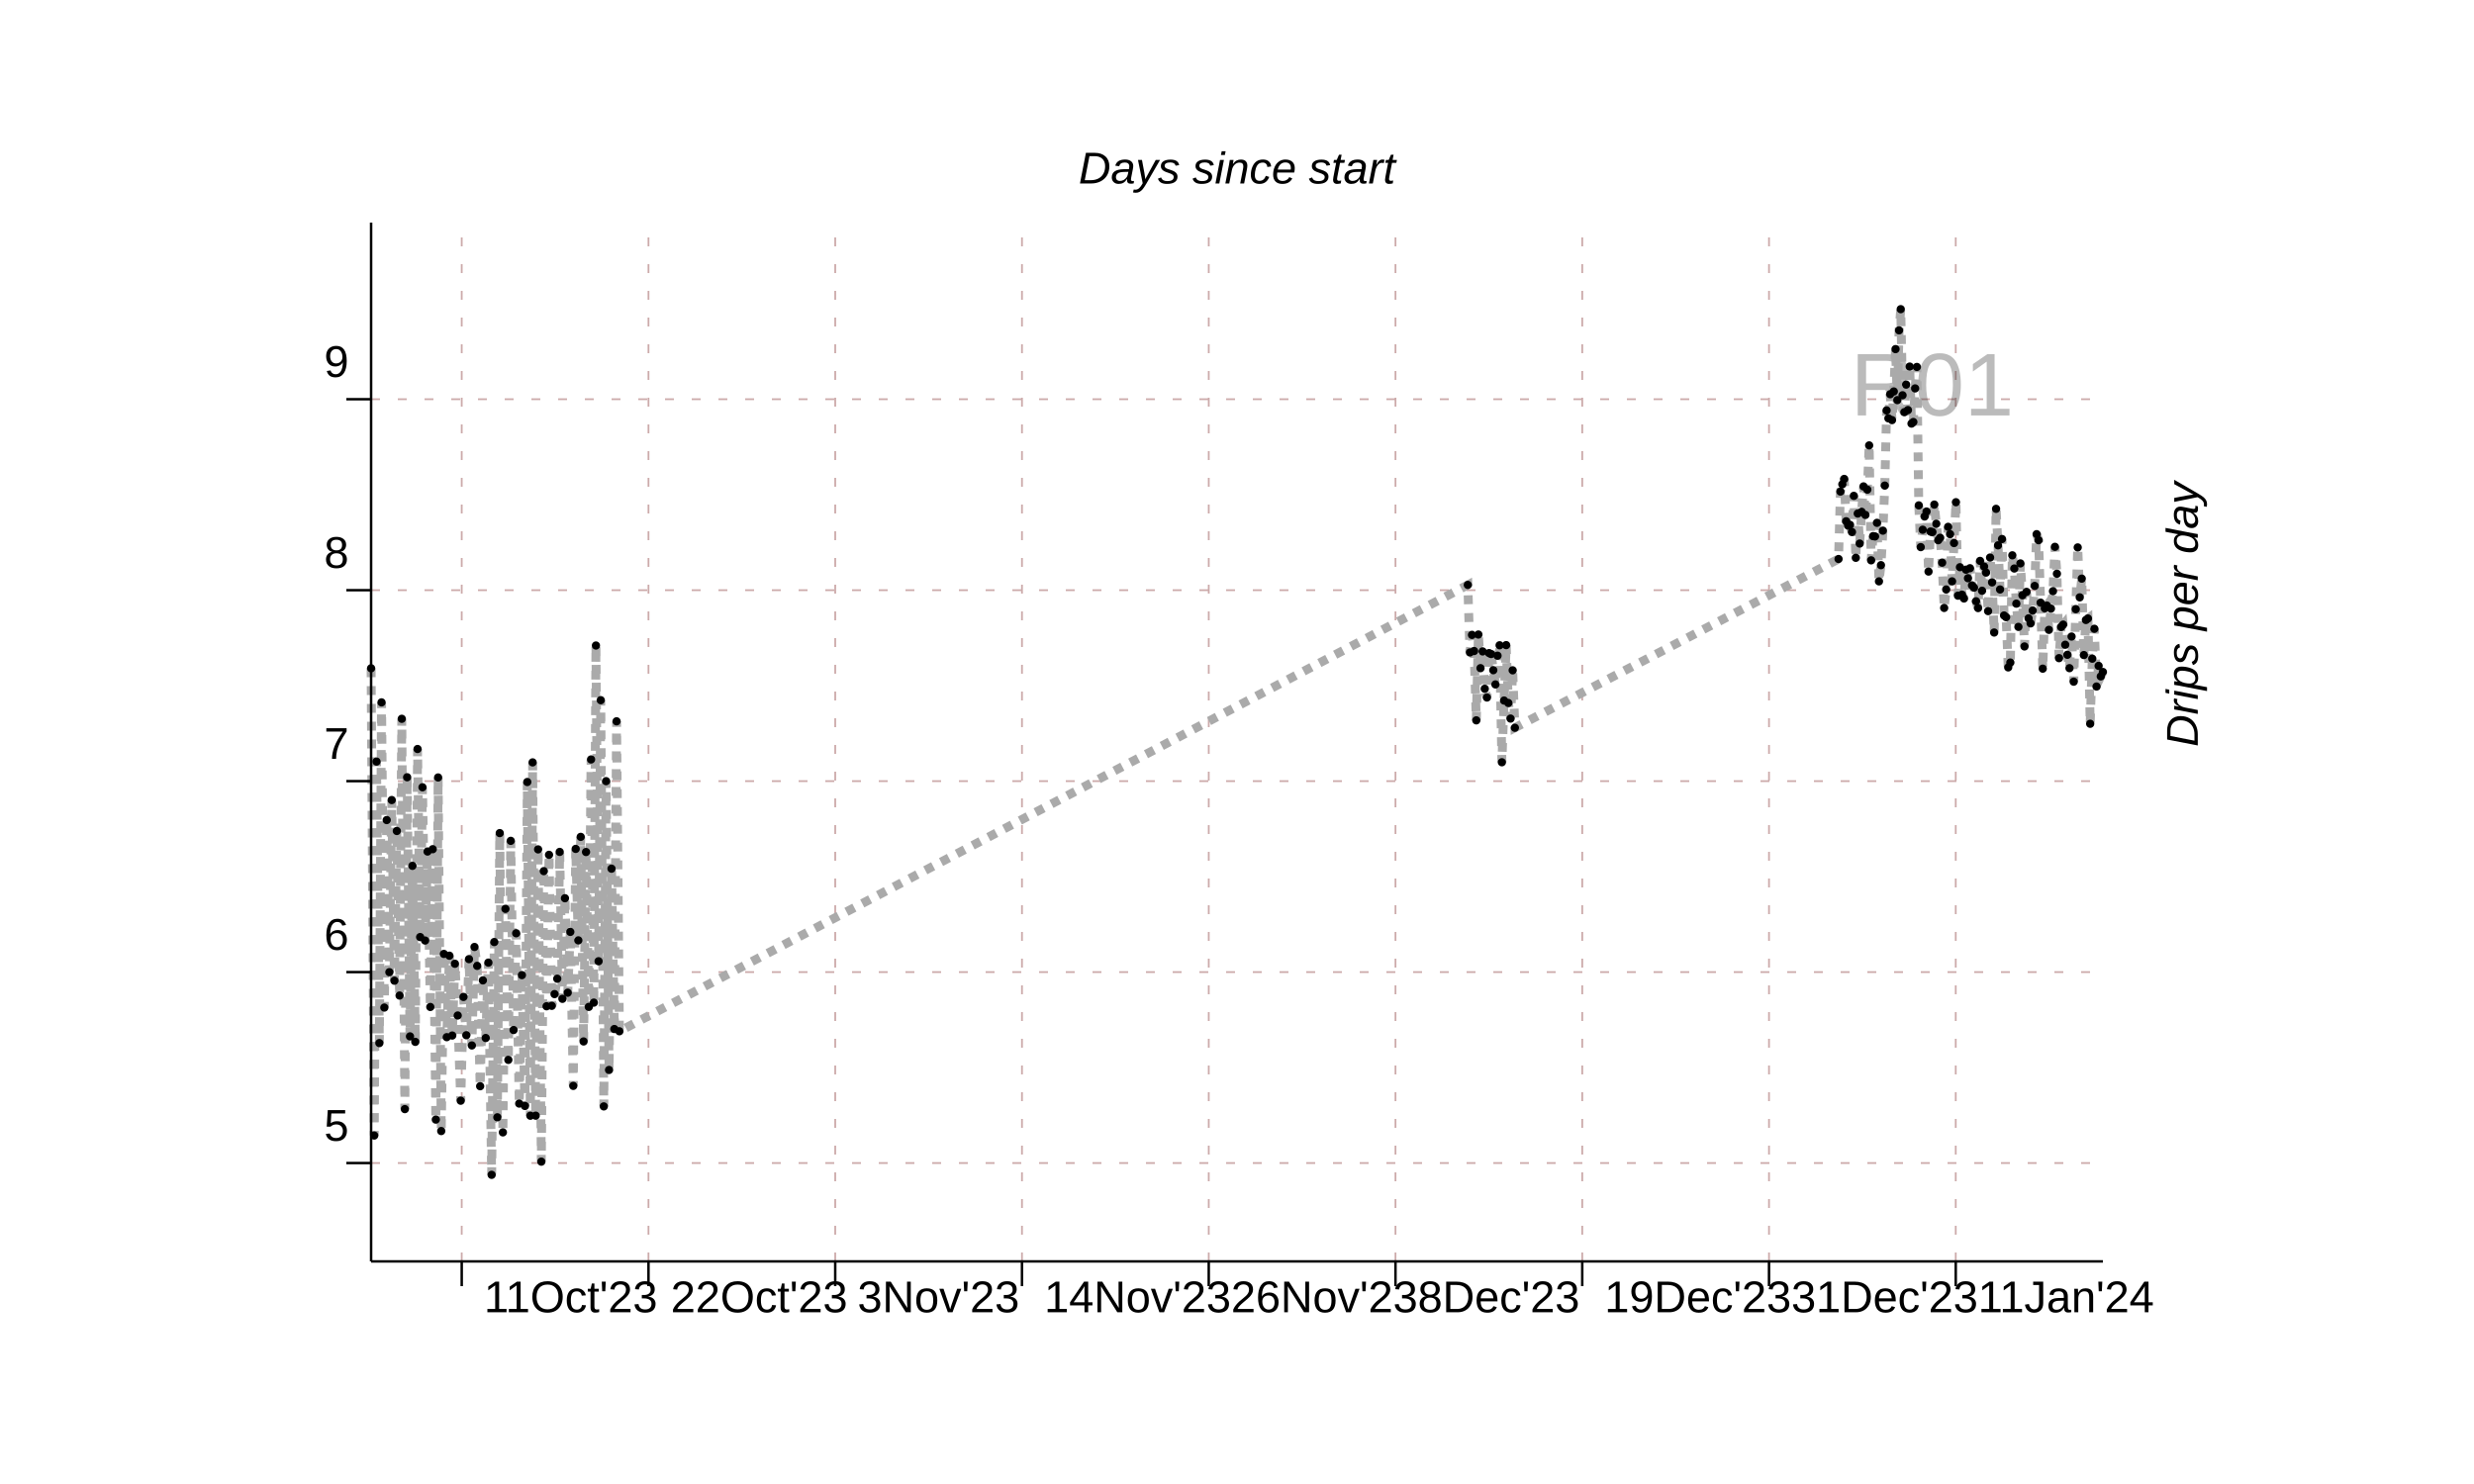
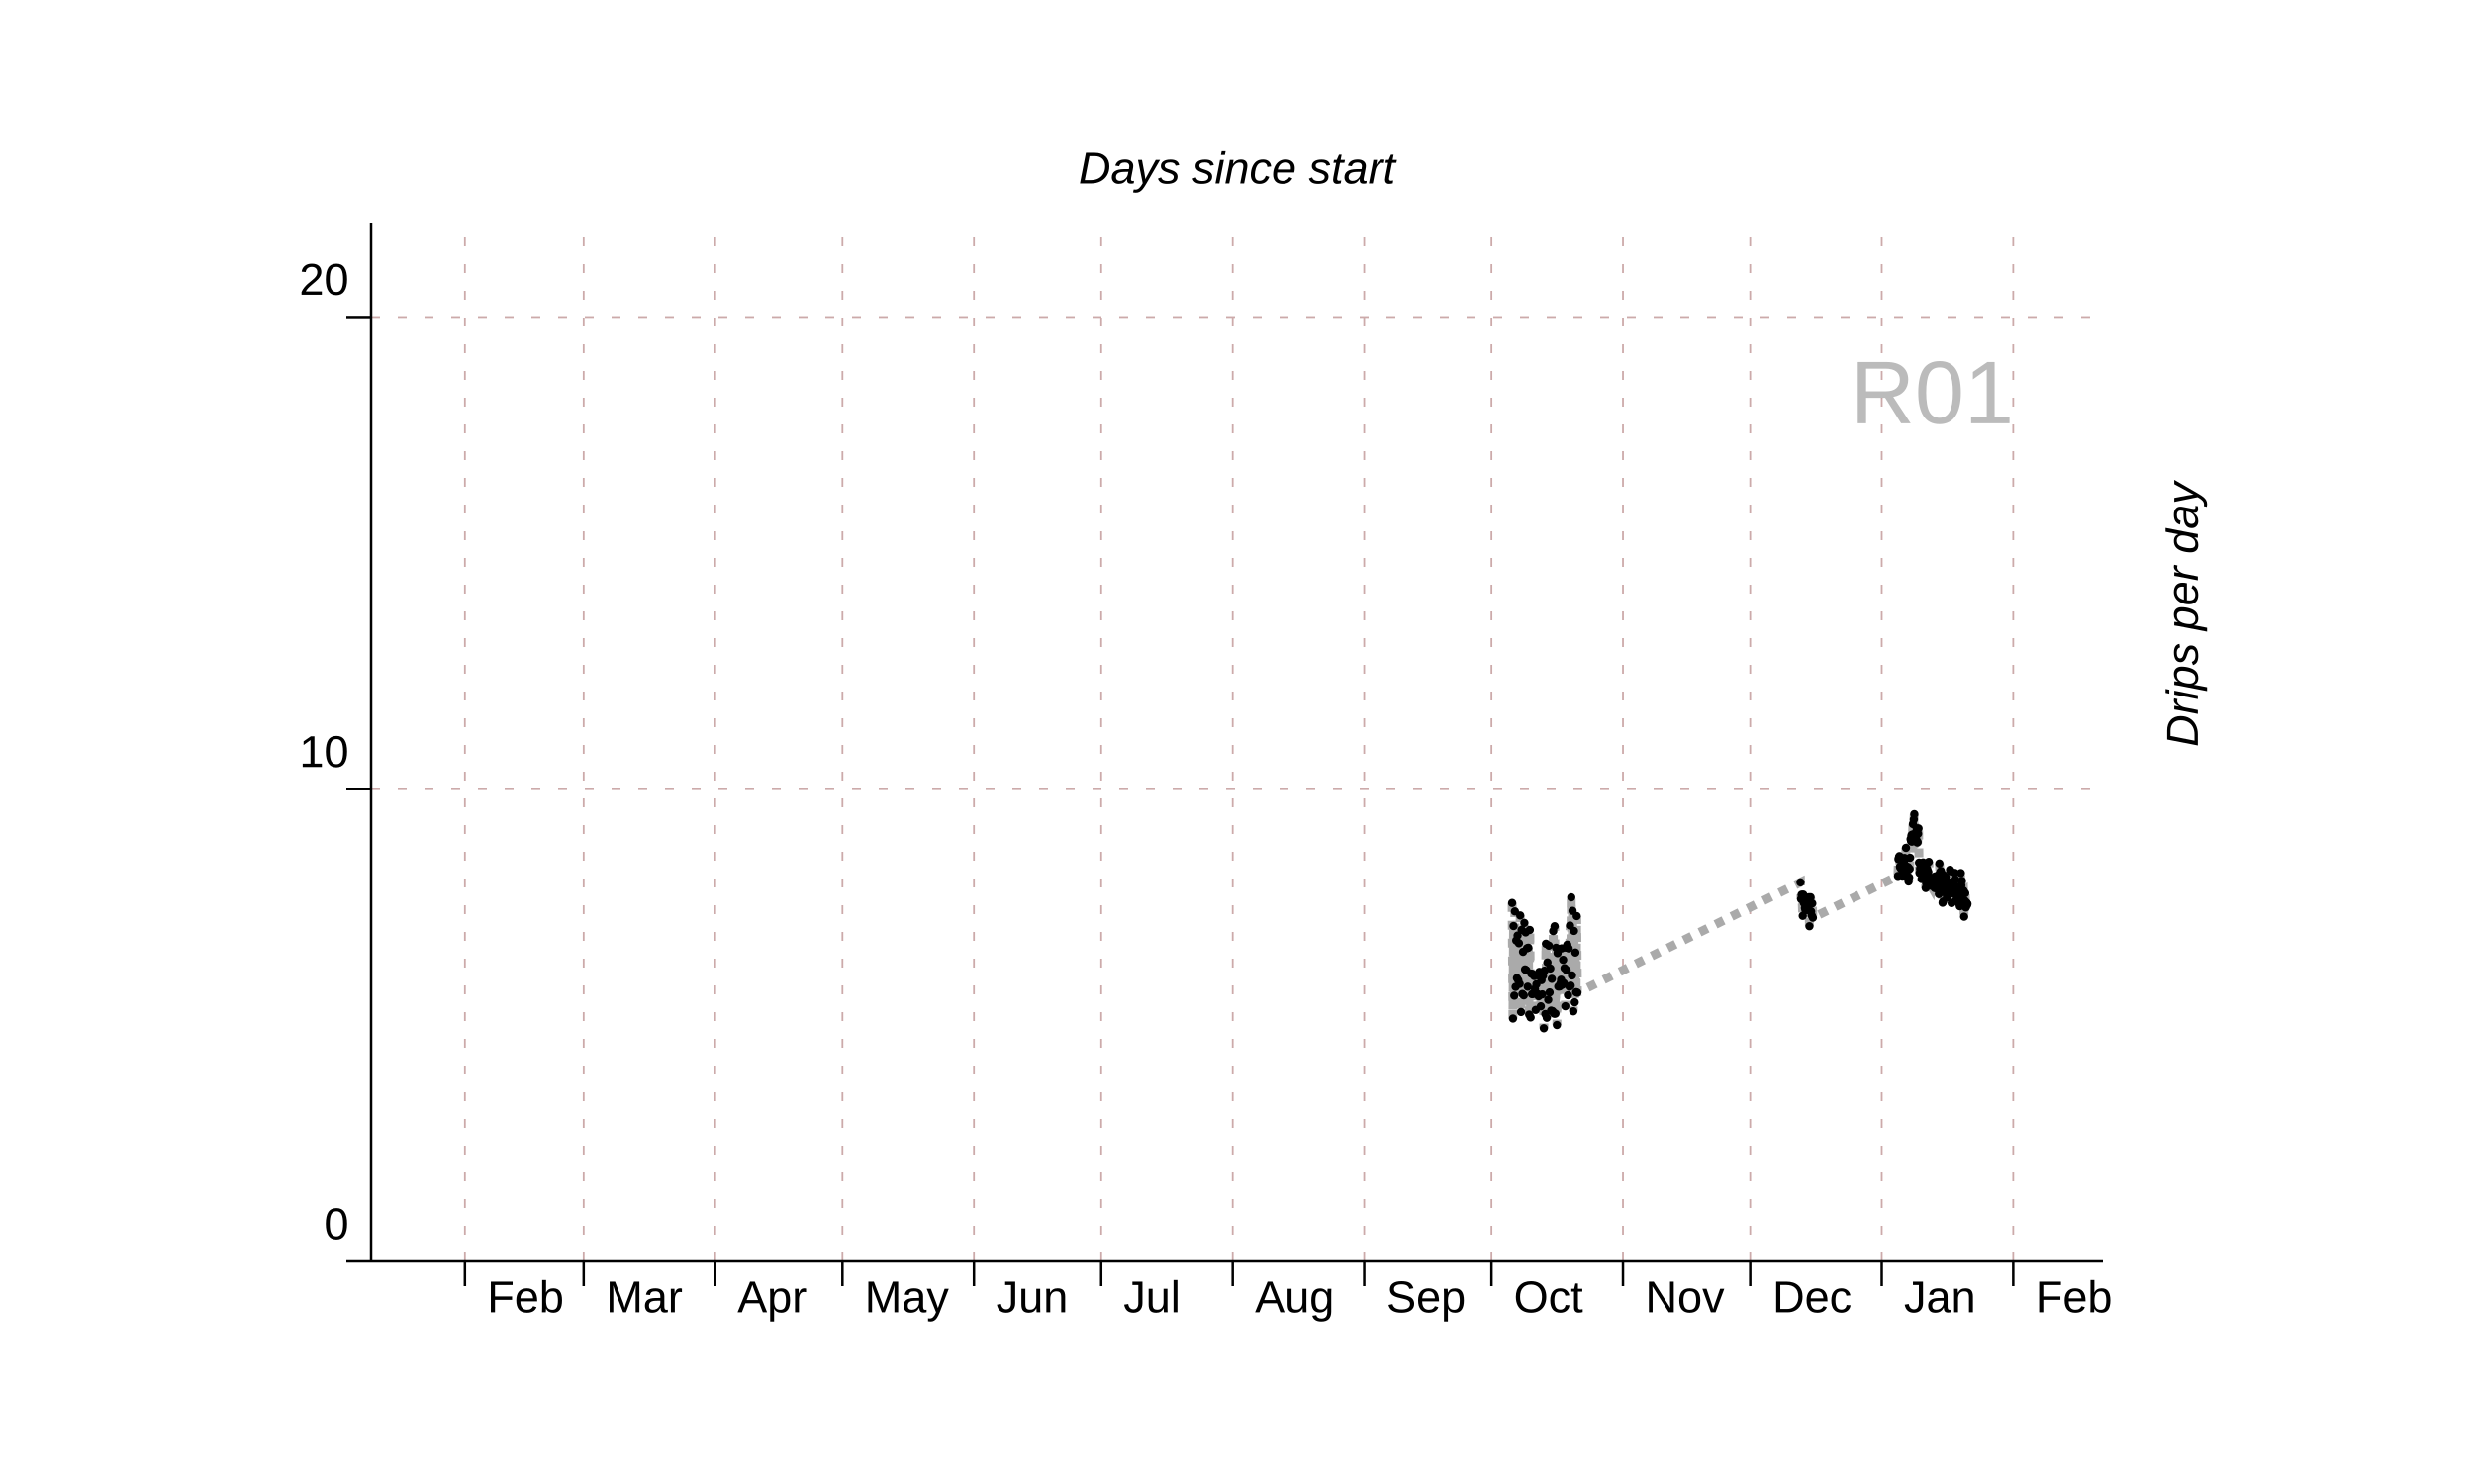
<svg xmlns="http://www.w3.org/2000/svg" version="1.1" viewBox="0 0 1000 600">
  <g>
    <g stroke-dasharray="3.6 7.2" stroke-width="0.72" stroke="#caa">
-       <line x1="186.63" x2="186.63" y1="510.00" y2="90.00" />
-       <line x1="262.12" x2="262.12" y1="510.00" y2="90.00" />
-       <line x1="337.60" x2="337.60" y1="510.00" y2="90.00" />
-       <line x1="413.09" x2="413.09" y1="510.00" y2="90.00" />
-       <line x1="488.58" x2="488.58" y1="510.00" y2="90.00" />
-       <line x1="564.06" x2="564.06" y1="510.00" y2="90.00" />
-       <line x1="639.55" x2="639.55" y1="510.00" y2="90.00" />
-       <line x1="715.04" x2="715.04" y1="510.00" y2="90.00" />
-       <line x1="790.52" x2="790.52" y1="510.00" y2="90.00" />
-       <line x1="150.00" x2="850.00" y1="470.23" y2="470.23" />
-       <line x1="150.00" x2="850.00" y1="393.03" y2="393.03" />
-       <line x1="150.00" x2="850.00" y1="315.82" y2="315.82" />
-       <line x1="150.00" x2="850.00" y1="238.62" y2="238.62" />
-       <line x1="150.00" x2="850.00" y1="161.41" y2="161.41" />
+       <line x1="813.75" x2="813.75" y1="510.00" y2="90.00" />
+       <line x1="760.60" x2="760.60" y1="510.00" y2="90.00" />
+       <line x1="707.45" x2="707.45" y1="510.00" y2="90.00" />
+       <line x1="656.01" x2="656.01" y1="510.00" y2="90.00" />
+       <line x1="602.86" x2="602.86" y1="510.00" y2="90.00" />
+       <line x1="551.42" x2="551.42" y1="510.00" y2="90.00" />
+       <line x1="498.27" x2="498.27" y1="510.00" y2="90.00" />
+       <line x1="445.11" x2="445.11" y1="510.00" y2="90.00" />
+       <line x1="393.68" x2="393.68" y1="510.00" y2="90.00" />
+       <line x1="340.52" x2="340.52" y1="510.00" y2="90.00" />
+       <line x1="289.09" x2="289.09" y1="510.00" y2="90.00" />
+       <line x1="235.93" x2="235.93" y1="510.00" y2="90.00" />
+       <line x1="187.92" x2="187.92" y1="510.00" y2="90.00" />
+       <line x1="150.00" x2="850.00" y1="510.00" y2="510.00" />
+       <line x1="150.00" x2="850.00" y1="319.09" y2="319.09" />
+       <line x1="150.00" x2="850.00" y1="128.18" y2="128.18" />
    </g>
    <g>
-       <text dominant-baseline="hanging" dx="-36.0" dy="18.0" fill="#0004" font-family="Arial, sans-serif" font-size="36" stroke="none" text-anchor="end" x="850.00" y="125.00">R01</text>
+       <text dominant-baseline="hanging" dx="-36.0" dy="18.0" fill="#0004" font-family="Arial, sans-serif" font-size="36" stroke="none" text-anchor="end" x="850.00" y="128.18">R01</text>
    </g>
    <g>
      <text dominant-baseline="text-bottom" dy="-12.0" fill="black" font-family="Arial, sans-serif" font-size="18.0" font-style="italic" stroke="none" text-anchor="middle" x="500.00" y="90.00">Days since start</text>
    </g>
    <g>
      <text dominant-baseline="central" dx="12.0" dy="12.0" fill="black" font-family="Arial, sans-serif" font-size="18.0" font-style="italic" stroke="none" text-anchor="middle" text-orientation="sideways" writing-mode="vertical-lr" x="850.00" y="300.00">Drips per day</text>
    </g>
-     <polyline fill="none" points="150.00,270.20 151.27,459.11 152.19,307.92 153.34,421.73 154.22,283.98 155.35,407.37 156.31,331.56 157.39,393.06 158.34,323.47 159.43,396.51 160.40,335.98 161.51,402.51 162.40,290.62 163.64,448.43 164.57,314.25 165.72,419.02 166.71,350.07 167.87,421.24 168.78,302.83 169.83,378.87 170.77,318.31 171.83,380.27 172.81,344.28 173.93,407.13 174.91,343.34 176.16,452.67 177.09,314.34 178.35,457.30 179.42,385.68 180.58,419.34 181.65,386.40 182.80,418.68 183.88,389.66 185.01,410.58 186.23,445.03 187.34,403.07 188.49,418.56 189.57,387.79 190.73,422.69 191.79,382.87 192.87,390.51 194.08,439.17 195.18,396.38 196.33,419.68 197.41,389.20 198.73,475.00 199.79,380.88 201.03,451.74 202.00,336.83 203.27,457.83 204.30,367.47 205.47,428.52 206.45,339.96 207.59,416.45 208.64,377.33 209.87,446.19 210.96,394.25 212.19,447.15 213.13,316.18 214.37,451.10 215.29,308.24 216.53,451.08 217.51,343.42 218.81,469.67 219.81,352.21 220.93,406.85 221.92,345.62 223.04,406.67 224.15,401.93 225.24,395.71 226.23,344.44 227.34,403.84 228.36,363.17 229.47,401.37 230.52,376.78 231.72,439.04 232.70,343.22 233.76,380.20 234.73,338.36 235.89,421.07 236.88,344.48 238.00,407.10 238.91,307.06 240.03,405.37 240.88,260.99 241.95,388.64 242.83,283.09 244.06,447.33 244.99,315.83 246.18,432.60 247.18,351.22 248.32,416.05 249.22,291.63 250.36,416.95 593.30,236.49 594.15,263.80 594.99,256.71 595.84,263.22 596.73,291.25 597.57,256.55 598.43,270.15 599.28,263.38 600.15,278.47 601.03,282.01 601.88,264.06 602.73,264.43 603.59,270.97 604.46,276.72 605.31,265.11 606.15,260.89 607.07,308.19 607.95,283.24 608.80,260.83 609.68,284.22 610.57,290.53 611.43,271.02 612.32,294.25 743.15,226.01 743.91,198.74 744.68,195.81 745.44,193.64 746.22,210.76 747.00,212.51 747.78,212.20 748.57,215.11 749.33,200.48 750.13,225.53 750.91,207.63 751.70,219.76 752.47,206.93 753.24,196.66 754.01,208.19 754.78,197.96 755.52,180.08 756.32,226.55 757.11,216.77 757.90,216.89 758.68,211.39 759.49,235.05 760.29,228.50 761.08,214.55 761.84,196.33 762.57,165.94 763.30,169.14 764.02,159.38 764.76,169.85 765.48,158.28 766.18,141.15 766.91,161.77 767.61,133.56 768.29,125.00 769.02,159.81 769.75,166.65 770.47,155.50 771.20,165.80 771.91,148.21 772.64,171.26 773.38,170.62 774.10,157.04 774.81,148.36 775.58,204.33 776.37,221.21 777.16,214.18 777.93,208.82 778.71,206.81 779.52,231.09 780.30,214.92 781.09,215.11 781.86,204.01 782.64,211.76 783.43,218.42 784.22,217.44 785.02,227.50 785.84,245.80 786.66,238.33 787.44,213.01 788.23,215.97 789.04,235.05 789.83,219.57 790.60,203.05 791.42,240.84 792.22,229.33 793.04,240.44 793.86,241.97 794.66,230.33 795.47,233.78 796.27,229.74 797.09,236.67 797.90,237.59 798.72,243.10 799.55,245.85 800.35,226.78 801.16,238.85 801.97,229.03 802.77,231.50 803.60,247.08 804.40,225.42 805.21,235.46 806.05,255.74 806.82,205.73 807.61,220.49 808.43,238.33 809.22,217.93 810.05,248.85 810.88,249.52 811.73,269.84 812.59,267.87 813.39,224.52 814.19,229.86 815.01,244.06 815.85,253.46 816.65,227.79 817.47,240.67 818.31,261.37 819.13,239.30 819.96,250.01 820.79,252.04 821.62,246.85 822.43,236.90 823.22,215.97 824.01,218.42 824.83,243.66 825.69,270.35 826.52,245.96 827.34,244.84 828.18,254.66 829.00,246.07 829.82,239.02 830.61,221.09 831.42,231.97 832.27,266.10 833.11,253.52 833.94,252.54 834.78,260.68 835.64,264.74 836.49,270.15 837.34,257.36 838.20,275.61 839.03,246.30 839.82,221.33 840.64,241.52 841.45,233.95 842.30,264.85 843.13,250.67 843.96,250.07 844.86,292.63 845.71,266.31 846.55,254.23 847.42,277.57 848.27,269.22 849.14,273.48 850.00,271.69" stroke-dasharray="3.6 3.6" stroke-width="3.6" stroke="#aaa" />
+     <polyline fill="none" points="611.22,365.08 611.56,411.79 611.80,374.41 612.10,402.55 612.33,368.49 612.63,399.00 612.88,380.25 613.17,395.46 613.42,378.25 613.70,396.32 613.96,381.35 614.25,397.80 614.48,370.13 614.81,409.15 615.05,375.97 615.36,401.88 615.62,384.83 615.92,402.43 616.16,373.15 616.44,391.95 616.68,376.98 616.96,392.30 617.22,383.40 617.52,398.94 617.77,383.17 618.10,410.20 618.35,376.00 618.68,411.35 618.96,393.64 619.26,401.96 619.54,393.82 619.85,401.80 620.13,394.62 620.43,399.79 620.75,408.31 621.04,397.94 621.34,401.77 621.63,394.16 621.93,402.79 622.21,392.94 622.49,394.83 622.81,406.86 623.10,396.28 623.40,402.04 623.69,394.51 624.03,415.72 624.31,392.45 624.64,409.97 624.89,381.56 625.23,411.48 625.50,389.13 625.81,404.23 626.06,382.33 626.36,401.25 626.64,391.57 626.96,408.60 627.25,395.76 627.57,408.84 627.82,376.45 628.15,409.81 628.39,374.49 628.71,409.81 628.97,383.19 629.31,414.41 629.58,385.36 629.87,398.87 630.13,383.73 630.43,398.83 630.72,397.65 631.00,396.12 631.26,383.44 631.56,398.13 631.82,388.07 632.11,397.52 632.39,391.44 632.71,406.83 632.97,383.14 633.24,392.28 633.50,381.94 633.80,402.39 634.06,383.45 634.36,398.93 634.60,374.20 634.89,398.51 635.11,362.81 635.40,394.37 635.63,368.27 635.95,408.88 636.20,376.37 636.51,405.24 636.77,385.12 637.07,401.15 637.31,370.38 637.61,401.37 727.76,356.75 727.99,363.50 728.21,361.75 728.43,363.36 728.67,370.29 728.89,361.71 729.11,365.07 729.34,363.39 729.56,367.13 729.80,368.00 730.02,363.56 730.24,363.65 730.47,365.27 730.70,366.69 730.92,363.82 731.14,362.78 731.38,374.48 731.62,368.31 731.84,362.77 732.07,368.55 732.30,370.11 732.53,365.29 732.77,371.03 767.16,354.16 767.36,347.41 767.56,346.69 767.76,346.15 767.96,350.39 768.17,350.82 768.38,350.74 768.58,351.46 768.78,347.84 768.99,354.04 769.20,349.61 769.41,352.61 769.61,349.44 769.81,346.90 770.01,349.75 770.22,347.22 770.41,342.80 770.62,354.29 770.83,351.87 771.04,351.90 771.24,350.54 771.45,356.39 771.67,354.77 771.87,351.32 772.07,346.82 772.26,339.30 772.46,340.09 772.65,337.68 772.84,340.27 773.03,337.41 773.21,333.17 773.40,338.27 773.59,331.29 773.77,329.18 773.96,337.79 774.15,339.48 774.34,336.72 774.53,339.27 774.72,334.92 774.91,340.62 775.10,340.46 775.29,337.10 775.48,334.95 775.68,348.79 775.89,352.97 776.10,351.23 776.30,349.91 776.51,349.41 776.72,355.41 776.93,351.41 777.13,351.46 777.33,348.72 777.54,350.63 777.75,352.28 777.95,352.04 778.17,354.52 778.38,359.05 778.60,357.20 778.80,350.94 779.01,351.67 779.22,356.39 779.43,352.56 779.63,348.48 779.85,357.82 780.06,354.98 780.27,357.72 780.49,358.10 780.70,355.22 780.91,356.08 781.12,355.08 781.34,356.79 781.55,357.02 781.77,358.38 781.99,359.06 782.20,354.35 782.41,357.33 782.62,354.90 782.83,355.51 783.05,359.36 783.26,354.01 783.47,356.49 783.69,361.51 783.90,349.14 784.11,352.79 784.32,357.20 784.53,352.16 784.74,359.80 784.96,359.97 785.19,364.99 785.41,364.51 785.62,353.79 785.83,355.11 786.05,358.62 786.27,360.94 786.48,354.60 786.70,357.78 786.92,362.90 787.13,357.44 787.35,360.09 787.57,360.59 787.79,359.31 788.00,356.85 788.21,351.67 788.42,352.28 788.63,358.52 788.86,365.12 789.07,359.09 789.29,358.81 789.51,361.24 789.73,359.12 789.94,357.37 790.15,352.94 790.36,355.63 790.59,364.07 790.81,360.96 791.03,360.71 791.25,362.73 791.47,363.73 791.70,365.07 791.92,361.91 792.15,366.42 792.36,359.17 792.57,353.00 792.79,357.99 793.00,356.12 793.22,363.76 793.44,360.25 793.66,360.10 793.90,370.63 794.12,364.12 794.34,361.13 794.57,366.91 794.80,364.84 795.02,365.89 795.25,365.45" stroke-dasharray="3.6 3.6" stroke-width="3.6" stroke="#aaa" />
    <g>
-       <circle cx="150.00" cy="270.20" r="1.667" />
-       <circle cx="151.27" cy="459.11" r="1.667" />
-       <circle cx="152.19" cy="307.92" r="1.667" />
-       <circle cx="153.34" cy="421.73" r="1.667" />
-       <circle cx="154.22" cy="283.98" r="1.667" />
-       <circle cx="155.35" cy="407.37" r="1.667" />
-       <circle cx="156.31" cy="331.56" r="1.667" />
-       <circle cx="157.39" cy="393.06" r="1.667" />
-       <circle cx="158.34" cy="323.47" r="1.667" />
-       <circle cx="159.43" cy="396.51" r="1.667" />
-       <circle cx="160.40" cy="335.98" r="1.667" />
-       <circle cx="161.51" cy="402.51" r="1.667" />
-       <circle cx="162.40" cy="290.62" r="1.667" />
-       <circle cx="163.64" cy="448.43" r="1.667" />
-       <circle cx="164.57" cy="314.25" r="1.667" />
-       <circle cx="165.72" cy="419.02" r="1.667" />
-       <circle cx="166.71" cy="350.07" r="1.667" />
-       <circle cx="167.87" cy="421.24" r="1.667" />
-       <circle cx="168.78" cy="302.83" r="1.667" />
-       <circle cx="169.83" cy="378.87" r="1.667" />
-       <circle cx="170.77" cy="318.31" r="1.667" />
-       <circle cx="171.83" cy="380.27" r="1.667" />
-       <circle cx="172.81" cy="344.28" r="1.667" />
-       <circle cx="173.93" cy="407.13" r="1.667" />
-       <circle cx="174.91" cy="343.34" r="1.667" />
-       <circle cx="176.16" cy="452.67" r="1.667" />
-       <circle cx="177.09" cy="314.34" r="1.667" />
-       <circle cx="178.35" cy="457.30" r="1.667" />
-       <circle cx="179.42" cy="385.68" r="1.667" />
-       <circle cx="180.58" cy="419.34" r="1.667" />
-       <circle cx="181.65" cy="386.40" r="1.667" />
-       <circle cx="182.80" cy="418.68" r="1.667" />
-       <circle cx="183.88" cy="389.66" r="1.667" />
-       <circle cx="185.01" cy="410.58" r="1.667" />
-       <circle cx="186.23" cy="445.03" r="1.667" />
-       <circle cx="187.34" cy="403.07" r="1.667" />
-       <circle cx="188.49" cy="418.56" r="1.667" />
-       <circle cx="189.57" cy="387.79" r="1.667" />
-       <circle cx="190.73" cy="422.69" r="1.667" />
-       <circle cx="191.79" cy="382.87" r="1.667" />
-       <circle cx="192.87" cy="390.51" r="1.667" />
-       <circle cx="194.08" cy="439.17" r="1.667" />
-       <circle cx="195.18" cy="396.38" r="1.667" />
-       <circle cx="196.33" cy="419.68" r="1.667" />
-       <circle cx="197.41" cy="389.20" r="1.667" />
-       <circle cx="198.73" cy="475.00" r="1.667" />
-       <circle cx="199.79" cy="380.88" r="1.667" />
-       <circle cx="201.03" cy="451.74" r="1.667" />
-       <circle cx="202.00" cy="336.83" r="1.667" />
-       <circle cx="203.27" cy="457.83" r="1.667" />
-       <circle cx="204.30" cy="367.47" r="1.667" />
-       <circle cx="205.47" cy="428.52" r="1.667" />
-       <circle cx="206.45" cy="339.96" r="1.667" />
-       <circle cx="207.59" cy="416.45" r="1.667" />
-       <circle cx="208.64" cy="377.33" r="1.667" />
-       <circle cx="209.87" cy="446.19" r="1.667" />
-       <circle cx="210.96" cy="394.25" r="1.667" />
-       <circle cx="212.19" cy="447.15" r="1.667" />
-       <circle cx="213.13" cy="316.18" r="1.667" />
-       <circle cx="214.37" cy="451.10" r="1.667" />
-       <circle cx="215.29" cy="308.24" r="1.667" />
-       <circle cx="216.53" cy="451.08" r="1.667" />
-       <circle cx="217.51" cy="343.42" r="1.667" />
-       <circle cx="218.81" cy="469.67" r="1.667" />
-       <circle cx="219.81" cy="352.21" r="1.667" />
-       <circle cx="220.93" cy="406.85" r="1.667" />
-       <circle cx="221.92" cy="345.62" r="1.667" />
-       <circle cx="223.04" cy="406.67" r="1.667" />
-       <circle cx="224.15" cy="401.93" r="1.667" />
-       <circle cx="225.24" cy="395.71" r="1.667" />
-       <circle cx="226.23" cy="344.44" r="1.667" />
-       <circle cx="227.34" cy="403.84" r="1.667" />
-       <circle cx="228.36" cy="363.17" r="1.667" />
-       <circle cx="229.47" cy="401.37" r="1.667" />
-       <circle cx="230.52" cy="376.78" r="1.667" />
-       <circle cx="231.72" cy="439.04" r="1.667" />
-       <circle cx="232.70" cy="343.22" r="1.667" />
-       <circle cx="233.76" cy="380.20" r="1.667" />
-       <circle cx="234.73" cy="338.36" r="1.667" />
-       <circle cx="235.89" cy="421.07" r="1.667" />
-       <circle cx="236.88" cy="344.48" r="1.667" />
-       <circle cx="238.00" cy="407.10" r="1.667" />
-       <circle cx="238.91" cy="307.06" r="1.667" />
-       <circle cx="240.03" cy="405.37" r="1.667" />
-       <circle cx="240.88" cy="260.99" r="1.667" />
-       <circle cx="241.95" cy="388.64" r="1.667" />
-       <circle cx="242.83" cy="283.09" r="1.667" />
-       <circle cx="244.06" cy="447.33" r="1.667" />
-       <circle cx="244.99" cy="315.83" r="1.667" />
-       <circle cx="246.18" cy="432.60" r="1.667" />
-       <circle cx="247.18" cy="351.22" r="1.667" />
-       <circle cx="248.32" cy="416.05" r="1.667" />
-       <circle cx="249.22" cy="291.63" r="1.667" />
-       <circle cx="250.36" cy="416.95" r="1.667" />
-       <circle cx="593.30" cy="236.49" r="1.667" />
-       <circle cx="594.15" cy="263.80" r="1.667" />
-       <circle cx="594.99" cy="256.71" r="1.667" />
-       <circle cx="595.84" cy="263.22" r="1.667" />
-       <circle cx="596.73" cy="291.25" r="1.667" />
-       <circle cx="597.57" cy="256.55" r="1.667" />
-       <circle cx="598.43" cy="270.15" r="1.667" />
-       <circle cx="599.28" cy="263.38" r="1.667" />
-       <circle cx="600.15" cy="278.47" r="1.667" />
-       <circle cx="601.03" cy="282.01" r="1.667" />
-       <circle cx="601.88" cy="264.06" r="1.667" />
-       <circle cx="602.73" cy="264.43" r="1.667" />
-       <circle cx="603.59" cy="270.97" r="1.667" />
-       <circle cx="604.46" cy="276.72" r="1.667" />
-       <circle cx="605.31" cy="265.11" r="1.667" />
-       <circle cx="606.15" cy="260.89" r="1.667" />
-       <circle cx="607.07" cy="308.19" r="1.667" />
-       <circle cx="607.95" cy="283.24" r="1.667" />
-       <circle cx="608.80" cy="260.83" r="1.667" />
-       <circle cx="609.68" cy="284.22" r="1.667" />
-       <circle cx="610.57" cy="290.53" r="1.667" />
-       <circle cx="611.43" cy="271.02" r="1.667" />
-       <circle cx="612.32" cy="294.25" r="1.667" />
-       <circle cx="743.15" cy="226.01" r="1.667" />
-       <circle cx="743.91" cy="198.74" r="1.667" />
-       <circle cx="744.68" cy="195.81" r="1.667" />
-       <circle cx="745.44" cy="193.64" r="1.667" />
-       <circle cx="746.22" cy="210.76" r="1.667" />
-       <circle cx="747.00" cy="212.51" r="1.667" />
-       <circle cx="747.78" cy="212.20" r="1.667" />
-       <circle cx="748.57" cy="215.11" r="1.667" />
-       <circle cx="749.33" cy="200.48" r="1.667" />
-       <circle cx="750.13" cy="225.53" r="1.667" />
-       <circle cx="750.91" cy="207.63" r="1.667" />
-       <circle cx="751.70" cy="219.76" r="1.667" />
-       <circle cx="752.47" cy="206.93" r="1.667" />
-       <circle cx="753.24" cy="196.66" r="1.667" />
-       <circle cx="754.01" cy="208.19" r="1.667" />
-       <circle cx="754.78" cy="197.96" r="1.667" />
-       <circle cx="755.52" cy="180.08" r="1.667" />
-       <circle cx="756.32" cy="226.55" r="1.667" />
-       <circle cx="757.11" cy="216.77" r="1.667" />
-       <circle cx="757.90" cy="216.89" r="1.667" />
-       <circle cx="758.68" cy="211.39" r="1.667" />
-       <circle cx="759.49" cy="235.05" r="1.667" />
-       <circle cx="760.29" cy="228.50" r="1.667" />
-       <circle cx="761.08" cy="214.55" r="1.667" />
-       <circle cx="761.84" cy="196.33" r="1.667" />
-       <circle cx="762.57" cy="165.94" r="1.667" />
-       <circle cx="763.30" cy="169.14" r="1.667" />
-       <circle cx="764.02" cy="159.38" r="1.667" />
-       <circle cx="764.76" cy="169.85" r="1.667" />
-       <circle cx="765.48" cy="158.28" r="1.667" />
-       <circle cx="766.18" cy="141.15" r="1.667" />
-       <circle cx="766.91" cy="161.77" r="1.667" />
-       <circle cx="767.61" cy="133.56" r="1.667" />
-       <circle cx="768.29" cy="125.00" r="1.667" />
-       <circle cx="769.02" cy="159.81" r="1.667" />
-       <circle cx="769.75" cy="166.65" r="1.667" />
-       <circle cx="770.47" cy="155.50" r="1.667" />
-       <circle cx="771.20" cy="165.80" r="1.667" />
-       <circle cx="771.91" cy="148.21" r="1.667" />
-       <circle cx="772.64" cy="171.26" r="1.667" />
-       <circle cx="773.38" cy="170.62" r="1.667" />
-       <circle cx="774.10" cy="157.04" r="1.667" />
-       <circle cx="774.81" cy="148.36" r="1.667" />
-       <circle cx="775.58" cy="204.33" r="1.667" />
-       <circle cx="776.37" cy="221.21" r="1.667" />
-       <circle cx="777.16" cy="214.18" r="1.667" />
-       <circle cx="777.93" cy="208.82" r="1.667" />
-       <circle cx="778.71" cy="206.81" r="1.667" />
-       <circle cx="779.52" cy="231.09" r="1.667" />
-       <circle cx="780.30" cy="214.92" r="1.667" />
-       <circle cx="781.09" cy="215.11" r="1.667" />
-       <circle cx="781.86" cy="204.01" r="1.667" />
-       <circle cx="782.64" cy="211.76" r="1.667" />
-       <circle cx="783.43" cy="218.42" r="1.667" />
-       <circle cx="784.22" cy="217.44" r="1.667" />
-       <circle cx="785.02" cy="227.50" r="1.667" />
-       <circle cx="785.84" cy="245.80" r="1.667" />
-       <circle cx="786.66" cy="238.33" r="1.667" />
-       <circle cx="787.44" cy="213.01" r="1.667" />
-       <circle cx="788.23" cy="215.97" r="1.667" />
-       <circle cx="789.04" cy="235.05" r="1.667" />
-       <circle cx="789.83" cy="219.57" r="1.667" />
-       <circle cx="790.60" cy="203.05" r="1.667" />
-       <circle cx="791.42" cy="240.84" r="1.667" />
-       <circle cx="792.22" cy="229.33" r="1.667" />
-       <circle cx="793.04" cy="240.44" r="1.667" />
-       <circle cx="793.86" cy="241.97" r="1.667" />
-       <circle cx="794.66" cy="230.33" r="1.667" />
-       <circle cx="795.47" cy="233.78" r="1.667" />
-       <circle cx="796.27" cy="229.74" r="1.667" />
-       <circle cx="797.09" cy="236.67" r="1.667" />
-       <circle cx="797.90" cy="237.59" r="1.667" />
-       <circle cx="798.72" cy="243.10" r="1.667" />
-       <circle cx="799.55" cy="245.85" r="1.667" />
-       <circle cx="800.35" cy="226.78" r="1.667" />
-       <circle cx="801.16" cy="238.85" r="1.667" />
-       <circle cx="801.97" cy="229.03" r="1.667" />
-       <circle cx="802.77" cy="231.50" r="1.667" />
-       <circle cx="803.60" cy="247.08" r="1.667" />
-       <circle cx="804.40" cy="225.42" r="1.667" />
-       <circle cx="805.21" cy="235.46" r="1.667" />
-       <circle cx="806.05" cy="255.74" r="1.667" />
-       <circle cx="806.82" cy="205.73" r="1.667" />
-       <circle cx="807.61" cy="220.49" r="1.667" />
-       <circle cx="808.43" cy="238.33" r="1.667" />
-       <circle cx="809.22" cy="217.93" r="1.667" />
-       <circle cx="810.05" cy="248.85" r="1.667" />
-       <circle cx="810.88" cy="249.52" r="1.667" />
-       <circle cx="811.73" cy="269.84" r="1.667" />
-       <circle cx="812.59" cy="267.87" r="1.667" />
-       <circle cx="813.39" cy="224.52" r="1.667" />
-       <circle cx="814.19" cy="229.86" r="1.667" />
-       <circle cx="815.01" cy="244.06" r="1.667" />
-       <circle cx="815.85" cy="253.46" r="1.667" />
-       <circle cx="816.65" cy="227.79" r="1.667" />
-       <circle cx="817.47" cy="240.67" r="1.667" />
-       <circle cx="818.31" cy="261.37" r="1.667" />
-       <circle cx="819.13" cy="239.30" r="1.667" />
-       <circle cx="819.96" cy="250.01" r="1.667" />
-       <circle cx="820.79" cy="252.04" r="1.667" />
-       <circle cx="821.62" cy="246.85" r="1.667" />
-       <circle cx="822.43" cy="236.90" r="1.667" />
-       <circle cx="823.22" cy="215.97" r="1.667" />
-       <circle cx="824.01" cy="218.42" r="1.667" />
-       <circle cx="824.83" cy="243.66" r="1.667" />
-       <circle cx="825.69" cy="270.35" r="1.667" />
-       <circle cx="826.52" cy="245.96" r="1.667" />
-       <circle cx="827.34" cy="244.84" r="1.667" />
-       <circle cx="828.18" cy="254.66" r="1.667" />
-       <circle cx="829.00" cy="246.07" r="1.667" />
-       <circle cx="829.82" cy="239.02" r="1.667" />
-       <circle cx="830.61" cy="221.09" r="1.667" />
-       <circle cx="831.42" cy="231.97" r="1.667" />
-       <circle cx="832.27" cy="266.10" r="1.667" />
-       <circle cx="833.11" cy="253.52" r="1.667" />
-       <circle cx="833.94" cy="252.54" r="1.667" />
-       <circle cx="834.78" cy="260.68" r="1.667" />
-       <circle cx="835.64" cy="264.74" r="1.667" />
-       <circle cx="836.49" cy="270.15" r="1.667" />
-       <circle cx="837.34" cy="257.36" r="1.667" />
-       <circle cx="838.20" cy="275.61" r="1.667" />
-       <circle cx="839.03" cy="246.30" r="1.667" />
-       <circle cx="839.82" cy="221.33" r="1.667" />
-       <circle cx="840.64" cy="241.52" r="1.667" />
-       <circle cx="841.45" cy="233.95" r="1.667" />
-       <circle cx="842.30" cy="264.85" r="1.667" />
-       <circle cx="843.13" cy="250.67" r="1.667" />
-       <circle cx="843.96" cy="250.07" r="1.667" />
-       <circle cx="844.86" cy="292.63" r="1.667" />
-       <circle cx="845.71" cy="266.31" r="1.667" />
-       <circle cx="846.55" cy="254.23" r="1.667" />
-       <circle cx="847.42" cy="277.57" r="1.667" />
-       <circle cx="848.27" cy="269.22" r="1.667" />
-       <circle cx="849.14" cy="273.48" r="1.667" />
-       <circle cx="850.00" cy="271.69" r="1.667" />
+       <circle cx="611.22" cy="365.08" r="1.667" />
+       <circle cx="611.56" cy="411.79" r="1.667" />
+       <circle cx="611.80" cy="374.41" r="1.667" />
+       <circle cx="612.10" cy="402.55" r="1.667" />
+       <circle cx="612.33" cy="368.49" r="1.667" />
+       <circle cx="612.63" cy="399.00" r="1.667" />
+       <circle cx="612.88" cy="380.25" r="1.667" />
+       <circle cx="613.17" cy="395.46" r="1.667" />
+       <circle cx="613.42" cy="378.25" r="1.667" />
+       <circle cx="613.70" cy="396.32" r="1.667" />
+       <circle cx="613.96" cy="381.35" r="1.667" />
+       <circle cx="614.25" cy="397.80" r="1.667" />
+       <circle cx="614.48" cy="370.13" r="1.667" />
+       <circle cx="614.81" cy="409.15" r="1.667" />
+       <circle cx="615.05" cy="375.97" r="1.667" />
+       <circle cx="615.36" cy="401.88" r="1.667" />
+       <circle cx="615.62" cy="384.83" r="1.667" />
+       <circle cx="615.92" cy="402.43" r="1.667" />
+       <circle cx="616.16" cy="373.15" r="1.667" />
+       <circle cx="616.44" cy="391.95" r="1.667" />
+       <circle cx="616.68" cy="376.98" r="1.667" />
+       <circle cx="616.96" cy="392.30" r="1.667" />
+       <circle cx="617.22" cy="383.40" r="1.667" />
+       <circle cx="617.52" cy="398.94" r="1.667" />
+       <circle cx="617.77" cy="383.17" r="1.667" />
+       <circle cx="618.10" cy="410.20" r="1.667" />
+       <circle cx="618.35" cy="376.00" r="1.667" />
+       <circle cx="618.68" cy="411.35" r="1.667" />
+       <circle cx="618.96" cy="393.64" r="1.667" />
+       <circle cx="619.26" cy="401.96" r="1.667" />
+       <circle cx="619.54" cy="393.82" r="1.667" />
+       <circle cx="619.85" cy="401.80" r="1.667" />
+       <circle cx="620.13" cy="394.62" r="1.667" />
+       <circle cx="620.43" cy="399.79" r="1.667" />
+       <circle cx="620.75" cy="408.31" r="1.667" />
+       <circle cx="621.04" cy="397.94" r="1.667" />
+       <circle cx="621.34" cy="401.77" r="1.667" />
+       <circle cx="621.63" cy="394.16" r="1.667" />
+       <circle cx="621.93" cy="402.79" r="1.667" />
+       <circle cx="622.21" cy="392.94" r="1.667" />
+       <circle cx="622.49" cy="394.83" r="1.667" />
+       <circle cx="622.81" cy="406.86" r="1.667" />
+       <circle cx="623.10" cy="396.28" r="1.667" />
+       <circle cx="623.40" cy="402.04" r="1.667" />
+       <circle cx="623.69" cy="394.51" r="1.667" />
+       <circle cx="624.03" cy="415.72" r="1.667" />
+       <circle cx="624.31" cy="392.45" r="1.667" />
+       <circle cx="624.64" cy="409.97" r="1.667" />
+       <circle cx="624.89" cy="381.56" r="1.667" />
+       <circle cx="625.23" cy="411.48" r="1.667" />
+       <circle cx="625.50" cy="389.13" r="1.667" />
+       <circle cx="625.81" cy="404.23" r="1.667" />
+       <circle cx="626.06" cy="382.33" r="1.667" />
+       <circle cx="626.36" cy="401.25" r="1.667" />
+       <circle cx="626.64" cy="391.57" r="1.667" />
+       <circle cx="626.96" cy="408.60" r="1.667" />
+       <circle cx="627.25" cy="395.76" r="1.667" />
+       <circle cx="627.57" cy="408.84" r="1.667" />
+       <circle cx="627.82" cy="376.45" r="1.667" />
+       <circle cx="628.15" cy="409.81" r="1.667" />
+       <circle cx="628.39" cy="374.49" r="1.667" />
+       <circle cx="628.71" cy="409.81" r="1.667" />
+       <circle cx="628.97" cy="383.19" r="1.667" />
+       <circle cx="629.31" cy="414.41" r="1.667" />
+       <circle cx="629.58" cy="385.36" r="1.667" />
+       <circle cx="629.87" cy="398.87" r="1.667" />
+       <circle cx="630.13" cy="383.73" r="1.667" />
+       <circle cx="630.43" cy="398.83" r="1.667" />
+       <circle cx="630.72" cy="397.65" r="1.667" />
+       <circle cx="631.00" cy="396.12" r="1.667" />
+       <circle cx="631.26" cy="383.44" r="1.667" />
+       <circle cx="631.56" cy="398.13" r="1.667" />
+       <circle cx="631.82" cy="388.07" r="1.667" />
+       <circle cx="632.11" cy="397.52" r="1.667" />
+       <circle cx="632.39" cy="391.44" r="1.667" />
+       <circle cx="632.71" cy="406.83" r="1.667" />
+       <circle cx="632.97" cy="383.14" r="1.667" />
+       <circle cx="633.24" cy="392.28" r="1.667" />
+       <circle cx="633.50" cy="381.94" r="1.667" />
+       <circle cx="633.80" cy="402.39" r="1.667" />
+       <circle cx="634.06" cy="383.45" r="1.667" />
+       <circle cx="634.36" cy="398.93" r="1.667" />
+       <circle cx="634.60" cy="374.20" r="1.667" />
+       <circle cx="634.89" cy="398.51" r="1.667" />
+       <circle cx="635.11" cy="362.81" r="1.667" />
+       <circle cx="635.40" cy="394.37" r="1.667" />
+       <circle cx="635.63" cy="368.27" r="1.667" />
+       <circle cx="635.95" cy="408.88" r="1.667" />
+       <circle cx="636.20" cy="376.37" r="1.667" />
+       <circle cx="636.51" cy="405.24" r="1.667" />
+       <circle cx="636.77" cy="385.12" r="1.667" />
+       <circle cx="637.07" cy="401.15" r="1.667" />
+       <circle cx="637.31" cy="370.38" r="1.667" />
+       <circle cx="637.61" cy="401.37" r="1.667" />
+       <circle cx="727.76" cy="356.75" r="1.667" />
+       <circle cx="727.99" cy="363.50" r="1.667" />
+       <circle cx="728.21" cy="361.75" r="1.667" />
+       <circle cx="728.43" cy="363.36" r="1.667" />
+       <circle cx="728.67" cy="370.29" r="1.667" />
+       <circle cx="728.89" cy="361.71" r="1.667" />
+       <circle cx="729.11" cy="365.07" r="1.667" />
+       <circle cx="729.34" cy="363.39" r="1.667" />
+       <circle cx="729.56" cy="367.13" r="1.667" />
+       <circle cx="729.80" cy="368.00" r="1.667" />
+       <circle cx="730.02" cy="363.56" r="1.667" />
+       <circle cx="730.24" cy="363.65" r="1.667" />
+       <circle cx="730.47" cy="365.27" r="1.667" />
+       <circle cx="730.70" cy="366.69" r="1.667" />
+       <circle cx="730.92" cy="363.82" r="1.667" />
+       <circle cx="731.14" cy="362.78" r="1.667" />
+       <circle cx="731.38" cy="374.48" r="1.667" />
+       <circle cx="731.62" cy="368.31" r="1.667" />
+       <circle cx="731.84" cy="362.77" r="1.667" />
+       <circle cx="732.07" cy="368.55" r="1.667" />
+       <circle cx="732.30" cy="370.11" r="1.667" />
+       <circle cx="732.53" cy="365.29" r="1.667" />
+       <circle cx="732.77" cy="371.03" r="1.667" />
+       <circle cx="767.16" cy="354.16" r="1.667" />
+       <circle cx="767.36" cy="347.41" r="1.667" />
+       <circle cx="767.56" cy="346.69" r="1.667" />
+       <circle cx="767.76" cy="346.15" r="1.667" />
+       <circle cx="767.96" cy="350.39" r="1.667" />
+       <circle cx="768.17" cy="350.82" r="1.667" />
+       <circle cx="768.38" cy="350.74" r="1.667" />
+       <circle cx="768.58" cy="351.46" r="1.667" />
+       <circle cx="768.78" cy="347.84" r="1.667" />
+       <circle cx="768.99" cy="354.04" r="1.667" />
+       <circle cx="769.20" cy="349.61" r="1.667" />
+       <circle cx="769.41" cy="352.61" r="1.667" />
+       <circle cx="769.61" cy="349.44" r="1.667" />
+       <circle cx="769.81" cy="346.90" r="1.667" />
+       <circle cx="770.01" cy="349.75" r="1.667" />
+       <circle cx="770.22" cy="347.22" r="1.667" />
+       <circle cx="770.41" cy="342.80" r="1.667" />
+       <circle cx="770.62" cy="354.29" r="1.667" />
+       <circle cx="770.83" cy="351.87" r="1.667" />
+       <circle cx="771.04" cy="351.90" r="1.667" />
+       <circle cx="771.24" cy="350.54" r="1.667" />
+       <circle cx="771.45" cy="356.39" r="1.667" />
+       <circle cx="771.67" cy="354.77" r="1.667" />
+       <circle cx="771.87" cy="351.32" r="1.667" />
+       <circle cx="772.07" cy="346.82" r="1.667" />
+       <circle cx="772.26" cy="339.30" r="1.667" />
+       <circle cx="772.46" cy="340.09" r="1.667" />
+       <circle cx="772.65" cy="337.68" r="1.667" />
+       <circle cx="772.84" cy="340.27" r="1.667" />
+       <circle cx="773.03" cy="337.41" r="1.667" />
+       <circle cx="773.21" cy="333.17" r="1.667" />
+       <circle cx="773.40" cy="338.27" r="1.667" />
+       <circle cx="773.59" cy="331.29" r="1.667" />
+       <circle cx="773.77" cy="329.18" r="1.667" />
+       <circle cx="773.96" cy="337.79" r="1.667" />
+       <circle cx="774.15" cy="339.48" r="1.667" />
+       <circle cx="774.34" cy="336.72" r="1.667" />
+       <circle cx="774.53" cy="339.27" r="1.667" />
+       <circle cx="774.72" cy="334.92" r="1.667" />
+       <circle cx="774.91" cy="340.62" r="1.667" />
+       <circle cx="775.10" cy="340.46" r="1.667" />
+       <circle cx="775.29" cy="337.10" r="1.667" />
+       <circle cx="775.48" cy="334.95" r="1.667" />
+       <circle cx="775.68" cy="348.79" r="1.667" />
+       <circle cx="775.89" cy="352.97" r="1.667" />
+       <circle cx="776.10" cy="351.23" r="1.667" />
+       <circle cx="776.30" cy="349.91" r="1.667" />
+       <circle cx="776.51" cy="349.41" r="1.667" />
+       <circle cx="776.72" cy="355.41" r="1.667" />
+       <circle cx="776.93" cy="351.41" r="1.667" />
+       <circle cx="777.13" cy="351.46" r="1.667" />
+       <circle cx="777.33" cy="348.72" r="1.667" />
+       <circle cx="777.54" cy="350.63" r="1.667" />
+       <circle cx="777.75" cy="352.28" r="1.667" />
+       <circle cx="777.95" cy="352.04" r="1.667" />
+       <circle cx="778.17" cy="354.52" r="1.667" />
+       <circle cx="778.38" cy="359.05" r="1.667" />
+       <circle cx="778.60" cy="357.20" r="1.667" />
+       <circle cx="778.80" cy="350.94" r="1.667" />
+       <circle cx="779.01" cy="351.67" r="1.667" />
+       <circle cx="779.22" cy="356.39" r="1.667" />
+       <circle cx="779.43" cy="352.56" r="1.667" />
+       <circle cx="779.63" cy="348.48" r="1.667" />
+       <circle cx="779.85" cy="357.82" r="1.667" />
+       <circle cx="780.06" cy="354.98" r="1.667" />
+       <circle cx="780.27" cy="357.72" r="1.667" />
+       <circle cx="780.49" cy="358.10" r="1.667" />
+       <circle cx="780.70" cy="355.22" r="1.667" />
+       <circle cx="780.91" cy="356.08" r="1.667" />
+       <circle cx="781.12" cy="355.08" r="1.667" />
+       <circle cx="781.34" cy="356.79" r="1.667" />
+       <circle cx="781.55" cy="357.02" r="1.667" />
+       <circle cx="781.77" cy="358.38" r="1.667" />
+       <circle cx="781.99" cy="359.06" r="1.667" />
+       <circle cx="782.20" cy="354.35" r="1.667" />
+       <circle cx="782.41" cy="357.33" r="1.667" />
+       <circle cx="782.62" cy="354.90" r="1.667" />
+       <circle cx="782.83" cy="355.51" r="1.667" />
+       <circle cx="783.05" cy="359.36" r="1.667" />
+       <circle cx="783.26" cy="354.01" r="1.667" />
+       <circle cx="783.47" cy="356.49" r="1.667" />
+       <circle cx="783.69" cy="361.51" r="1.667" />
+       <circle cx="783.90" cy="349.14" r="1.667" />
+       <circle cx="784.11" cy="352.79" r="1.667" />
+       <circle cx="784.32" cy="357.20" r="1.667" />
+       <circle cx="784.53" cy="352.16" r="1.667" />
+       <circle cx="784.74" cy="359.80" r="1.667" />
+       <circle cx="784.96" cy="359.97" r="1.667" />
+       <circle cx="785.19" cy="364.99" r="1.667" />
+       <circle cx="785.41" cy="364.51" r="1.667" />
+       <circle cx="785.62" cy="353.79" r="1.667" />
+       <circle cx="785.83" cy="355.11" r="1.667" />
+       <circle cx="786.05" cy="358.62" r="1.667" />
+       <circle cx="786.27" cy="360.94" r="1.667" />
+       <circle cx="786.48" cy="354.60" r="1.667" />
+       <circle cx="786.70" cy="357.78" r="1.667" />
+       <circle cx="786.92" cy="362.90" r="1.667" />
+       <circle cx="787.13" cy="357.44" r="1.667" />
+       <circle cx="787.35" cy="360.09" r="1.667" />
+       <circle cx="787.57" cy="360.59" r="1.667" />
+       <circle cx="787.79" cy="359.31" r="1.667" />
+       <circle cx="788.00" cy="356.85" r="1.667" />
+       <circle cx="788.21" cy="351.67" r="1.667" />
+       <circle cx="788.42" cy="352.28" r="1.667" />
+       <circle cx="788.63" cy="358.52" r="1.667" />
+       <circle cx="788.86" cy="365.12" r="1.667" />
+       <circle cx="789.07" cy="359.09" r="1.667" />
+       <circle cx="789.29" cy="358.81" r="1.667" />
+       <circle cx="789.51" cy="361.24" r="1.667" />
+       <circle cx="789.73" cy="359.12" r="1.667" />
+       <circle cx="789.94" cy="357.37" r="1.667" />
+       <circle cx="790.15" cy="352.94" r="1.667" />
+       <circle cx="790.36" cy="355.63" r="1.667" />
+       <circle cx="790.59" cy="364.07" r="1.667" />
+       <circle cx="790.81" cy="360.96" r="1.667" />
+       <circle cx="791.03" cy="360.71" r="1.667" />
+       <circle cx="791.25" cy="362.73" r="1.667" />
+       <circle cx="791.47" cy="363.73" r="1.667" />
+       <circle cx="791.70" cy="365.07" r="1.667" />
+       <circle cx="791.92" cy="361.91" r="1.667" />
+       <circle cx="792.15" cy="366.42" r="1.667" />
+       <circle cx="792.36" cy="359.17" r="1.667" />
+       <circle cx="792.57" cy="353.00" r="1.667" />
+       <circle cx="792.79" cy="357.99" r="1.667" />
+       <circle cx="793.00" cy="356.12" r="1.667" />
+       <circle cx="793.22" cy="363.76" r="1.667" />
+       <circle cx="793.44" cy="360.25" r="1.667" />
+       <circle cx="793.66" cy="360.10" r="1.667" />
+       <circle cx="793.90" cy="370.63" r="1.667" />
+       <circle cx="794.12" cy="364.12" r="1.667" />
+       <circle cx="794.34" cy="361.13" r="1.667" />
+       <circle cx="794.57" cy="366.91" r="1.667" />
+       <circle cx="794.80" cy="364.84" r="1.667" />
+       <circle cx="795.02" cy="365.89" r="1.667" />
+       <circle cx="795.25" cy="365.45" r="1.667" />
    </g>
    <g stroke="black">
-       <line x1="186.63" x2="186.63" y1="510.00" y2="520.00" />
-       <line x1="262.12" x2="262.12" y1="510.00" y2="520.00" />
-       <line x1="337.60" x2="337.60" y1="510.00" y2="520.00" />
-       <line x1="413.09" x2="413.09" y1="510.00" y2="520.00" />
-       <line x1="488.58" x2="488.58" y1="510.00" y2="520.00" />
-       <line x1="564.06" x2="564.06" y1="510.00" y2="520.00" />
-       <line x1="639.55" x2="639.55" y1="510.00" y2="520.00" />
-       <line x1="715.04" x2="715.04" y1="510.00" y2="520.00" />
-       <line x1="790.52" x2="790.52" y1="510.00" y2="520.00" />
+       <line x1="813.75" x2="813.75" y1="510.00" y2="520.00" />
+       <line x1="760.60" x2="760.60" y1="510.00" y2="520.00" />
+       <line x1="707.45" x2="707.45" y1="510.00" y2="520.00" />
+       <line x1="656.01" x2="656.01" y1="510.00" y2="520.00" />
+       <line x1="602.86" x2="602.86" y1="510.00" y2="520.00" />
+       <line x1="551.42" x2="551.42" y1="510.00" y2="520.00" />
+       <line x1="498.27" x2="498.27" y1="510.00" y2="520.00" />
+       <line x1="445.11" x2="445.11" y1="510.00" y2="520.00" />
+       <line x1="393.68" x2="393.68" y1="510.00" y2="520.00" />
+       <line x1="340.52" x2="340.52" y1="510.00" y2="520.00" />
+       <line x1="289.09" x2="289.09" y1="510.00" y2="520.00" />
+       <line x1="235.93" x2="235.93" y1="510.00" y2="520.00" />
+       <line x1="187.92" x2="187.92" y1="510.00" y2="520.00" />
      <g fill="black" font-family="Arial, sans-serif" font-size="18.0" stroke="none" text-anchor="start" transform="translate(9.0 0.0)">
-         <text x="186.63" y="530.57">11Oct'23</text>
-         <text x="262.12" y="530.57">22Oct'23</text>
-         <text x="337.60" y="530.57">3Nov'23</text>
-         <text x="413.09" y="530.57">14Nov'23</text>
-         <text x="488.58" y="530.57">26Nov'23</text>
-         <text x="564.06" y="530.57">8Dec'23</text>
-         <text x="639.55" y="530.57">19Dec'23</text>
-         <text x="715.04" y="530.57">31Dec'23</text>
-         <text x="790.52" y="530.57">11Jan'24</text>
+         <text x="813.75" y="530.57">Feb</text>
+         <text x="760.60" y="530.57">Jan</text>
+         <text x="707.45" y="530.57">Dec</text>
+         <text x="656.01" y="530.57">Nov</text>
+         <text x="602.86" y="530.57">Oct</text>
+         <text x="551.42" y="530.57">Sep</text>
+         <text x="498.27" y="530.57">Aug</text>
+         <text x="445.11" y="530.57">Jul</text>
+         <text x="393.68" y="530.57">Jun</text>
+         <text x="340.52" y="530.57">May</text>
+         <text x="289.09" y="530.57">Apr</text>
+         <text x="235.93" y="530.57">Mar</text>
+         <text x="187.92" y="530.57">Feb</text>
      </g>
      <line x1="150.00" x2="850.00" y1="510.00" y2="510.00" />
    </g>
    <g stroke="black">
-       <line x1="150.00" x2="140.00" y1="470.23" y2="470.23" />
-       <line x1="150.00" x2="140.00" y1="393.03" y2="393.03" />
-       <line x1="150.00" x2="140.00" y1="315.82" y2="315.82" />
-       <line x1="150.00" x2="140.00" y1="238.62" y2="238.62" />
-       <line x1="150.00" x2="140.00" y1="161.41" y2="161.41" />
+       <line x1="150.00" x2="140.00" y1="510.00" y2="510.00" />
+       <line x1="150.00" x2="140.00" y1="319.09" y2="319.09" />
+       <line x1="150.00" x2="140.00" y1="128.18" y2="128.18" />
      <g fill="black" font-family="Arial, sans-serif" font-size="18.0" stroke="none" text-anchor="end">
-         <text x="141.00" y="461.23">5</text>
-         <text x="141.00" y="384.03">6</text>
-         <text x="141.00" y="306.82">7</text>
-         <text x="141.00" y="229.62">8</text>
-         <text x="141.00" y="152.41">9</text>
+         <text x="141.00" y="501.00">0</text>
+         <text x="141.00" y="310.09">10</text>
+         <text x="141.00" y="119.18">20</text>
      </g>
      <line x1="150.00" x2="150.00" y1="510.00" y2="90.00" />
    </g>
  </g>
</svg>
